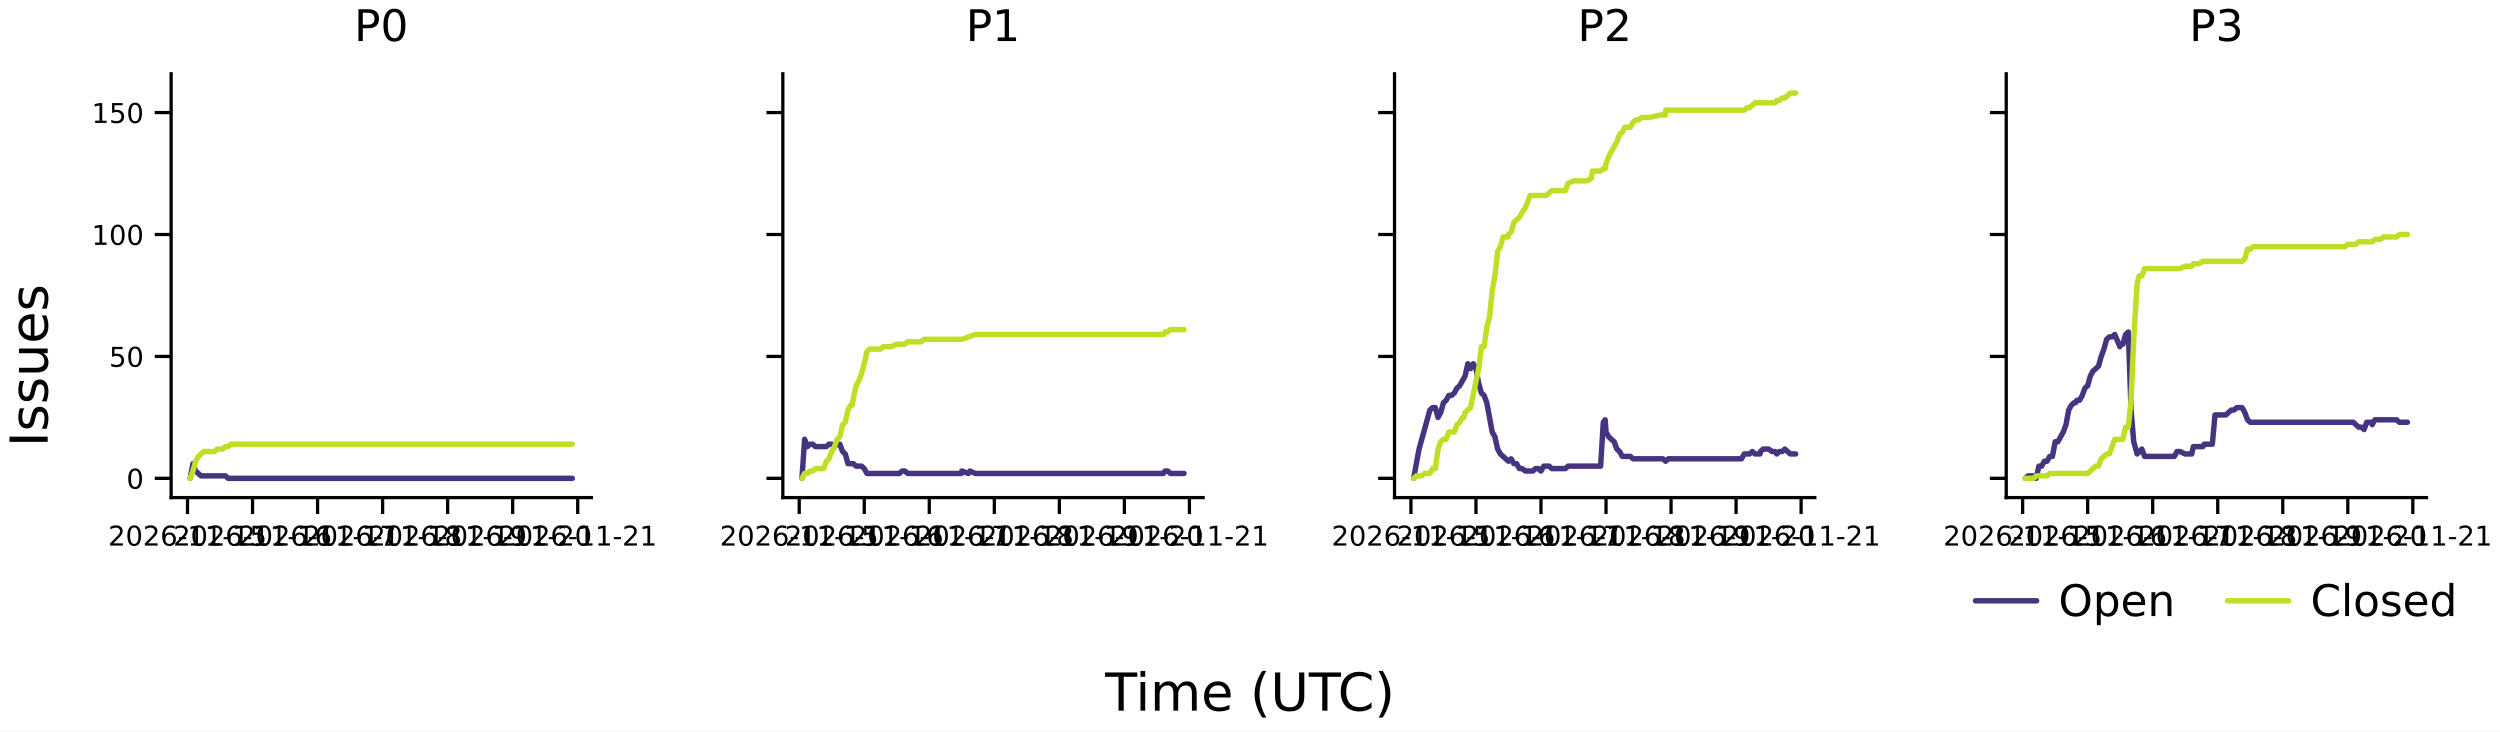
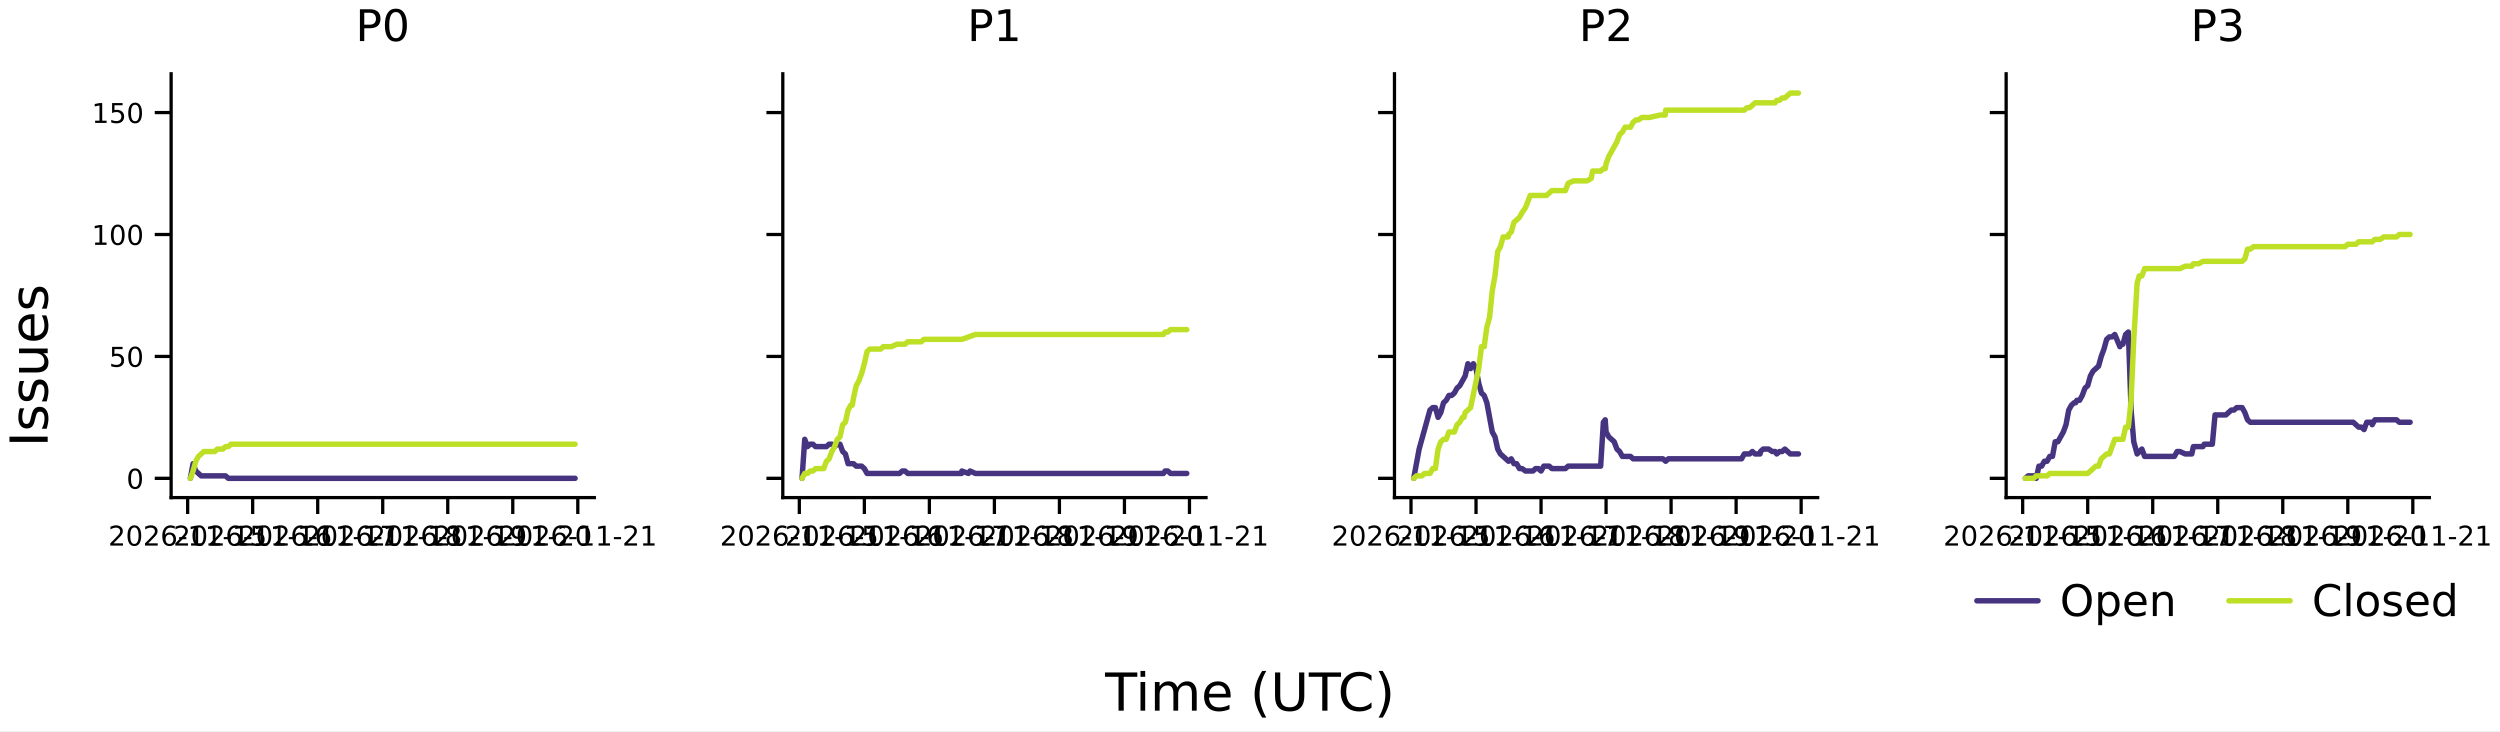
- <svg xmlns="http://www.w3.org/2000/svg" xmlns:xlink="http://www.w3.org/1999/xlink" width="457.921pt" height="133.92pt" viewBox="0 0 457.921 133.92" version="1.1">
+ <svg xmlns="http://www.w3.org/2000/svg" xmlns:xlink="http://www.w3.org/1999/xlink" width="457.92pt" height="133.92pt" viewBox="0 0 457.92 133.92" version="1.1">
  <defs>
    <style type="text/css">*{stroke-linejoin: round; stroke-linecap: butt}</style>
  </defs>
  <g id="figure_1">
    <g id="patch_1">
-       <path d="M 0 133.92  L 457.921 133.92  L 457.921 0  L 0 0  z " style="fill: #ffffff" />
+       <path d="M 0 133.92  L 457.92 133.92  L 457.92 0  L 0 0  z " style="fill: #ffffff" />
    </g>
    <g id="axes_1">
      <g id="patch_2">
-         <path d="M 31.344 91.143  L 108.323 91.143  L 108.323 13.518  L 31.344 13.518  z " style="fill: #ffffff" />
+         <path d="M 31.344 91.143  L 108.86 91.143  L 108.86 13.518  L 31.344 13.518  z " style="fill: #ffffff" />
      </g>
      <g id="matplotlib.axis_1">
        <g id="xtick_1">
          <g id="line2d_1">
            <defs>
-               <path id="ma088cf39d0" d="M 0 0  L 0 3  " style="stroke: #000000; stroke-width: 0.6" />
+               <path id="ma8e04941db" d="M 0 0  L 0 3  " style="stroke: #000000; stroke-width: 0.6" />
            </defs>
            <g>
-               <use xlink:href="#ma088cf39d0" x="34.346" y="91.143" style="stroke: #000000; stroke-width: 0.6" />
+               <use xlink:href="#ma8e04941db" x="34.371" y="91.143" style="stroke: #000000; stroke-width: 0.6" />
            </g>
          </g>
          <g id="text_1">
-             <text style="font-size: 5px; font-family: 'DejaVu Sans', sans-serif; text-anchor: middle" x="34.346" y="99.942" transform="rotate(-0 34.34649 99.94197)">2026-11-15</text>
+             <text style="font-size: 5px; font-family: 'DejaVu Sans', sans-serif; text-anchor: middle" x="34.371" y="99.942" transform="rotate(-0 34.37097 99.94197)">2026-11-15</text>
          </g>
        </g>
        <g id="xtick_2">
          <g id="line2d_2">
            <g>
-               <use xlink:href="#ma088cf39d0" x="46.258" y="91.143" style="stroke: #000000; stroke-width: 0.6" />
+               <use xlink:href="#ma8e04941db" x="46.281" y="91.143" style="stroke: #000000; stroke-width: 0.6" />
            </g>
          </g>
          <g id="text_2">
-             <text style="font-size: 5px; font-family: 'DejaVu Sans', sans-serif; text-anchor: middle" x="46.258" y="99.942" transform="rotate(-0 46.25818 99.94197)">2026-11-16</text>
+             <text style="font-size: 5px; font-family: 'DejaVu Sans', sans-serif; text-anchor: middle" x="46.281" y="99.942" transform="rotate(-0 46.28133 99.94197)">2026-11-16</text>
          </g>
        </g>
        <g id="xtick_3">
          <g id="line2d_3">
            <g>
-               <use xlink:href="#ma088cf39d0" x="58.17" y="91.143" style="stroke: #000000; stroke-width: 0.6" />
+               <use xlink:href="#ma8e04941db" x="58.192" y="91.143" style="stroke: #000000; stroke-width: 0.6" />
            </g>
          </g>
          <g id="text_3">
-             <text style="font-size: 5px; font-family: 'DejaVu Sans', sans-serif; text-anchor: middle" x="58.17" y="99.942" transform="rotate(-0 58.16987 99.94197)">2026-11-17</text>
+             <text style="font-size: 5px; font-family: 'DejaVu Sans', sans-serif; text-anchor: middle" x="58.192" y="99.942" transform="rotate(-0 58.1917 99.94197)">2026-11-17</text>
          </g>
        </g>
        <g id="xtick_4">
          <g id="line2d_4">
            <g>
-               <use xlink:href="#ma088cf39d0" x="70.082" y="91.143" style="stroke: #000000; stroke-width: 0.6" />
+               <use xlink:href="#ma8e04941db" x="70.102" y="91.143" style="stroke: #000000; stroke-width: 0.6" />
            </g>
          </g>
          <g id="text_4">
-             <text style="font-size: 5px; font-family: 'DejaVu Sans', sans-serif; text-anchor: middle" x="70.082" y="99.942" transform="rotate(-0 70.08156 99.94197)">2026-11-18</text>
+             <text style="font-size: 5px; font-family: 'DejaVu Sans', sans-serif; text-anchor: middle" x="70.102" y="99.942" transform="rotate(-0 70.10206 99.94197)">2026-11-18</text>
          </g>
        </g>
        <g id="xtick_5">
          <g id="line2d_5">
            <g>
-               <use xlink:href="#ma088cf39d0" x="81.993" y="91.143" style="stroke: #000000; stroke-width: 0.6" />
+               <use xlink:href="#ma8e04941db" x="82.012" y="91.143" style="stroke: #000000; stroke-width: 0.6" />
            </g>
          </g>
          <g id="text_5">
-             <text style="font-size: 5px; font-family: 'DejaVu Sans', sans-serif; text-anchor: middle" x="81.993" y="99.942" transform="rotate(-0 81.99326 99.94197)">2026-11-19</text>
+             <text style="font-size: 5px; font-family: 'DejaVu Sans', sans-serif; text-anchor: middle" x="82.012" y="99.942" transform="rotate(-0 82.01243 99.94197)">2026-11-19</text>
          </g>
        </g>
        <g id="xtick_6">
          <g id="line2d_6">
            <g>
-               <use xlink:href="#ma088cf39d0" x="93.905" y="91.143" style="stroke: #000000; stroke-width: 0.6" />
+               <use xlink:href="#ma8e04941db" x="93.923" y="91.143" style="stroke: #000000; stroke-width: 0.6" />
            </g>
          </g>
          <g id="text_6">
-             <text style="font-size: 5px; font-family: 'DejaVu Sans', sans-serif; text-anchor: middle" x="93.905" y="99.942" transform="rotate(-0 93.90495 99.94197)">2026-11-20</text>
+             <text style="font-size: 5px; font-family: 'DejaVu Sans', sans-serif; text-anchor: middle" x="93.923" y="99.942" transform="rotate(-0 93.92279 99.94197)">2026-11-20</text>
          </g>
        </g>
        <g id="xtick_7">
          <g id="line2d_7">
            <g>
-               <use xlink:href="#ma088cf39d0" x="105.817" y="91.143" style="stroke: #000000; stroke-width: 0.6" />
+               <use xlink:href="#ma8e04941db" x="105.833" y="91.143" style="stroke: #000000; stroke-width: 0.6" />
            </g>
          </g>
          <g id="text_7">
-             <text style="font-size: 5px; font-family: 'DejaVu Sans', sans-serif; text-anchor: middle" x="105.817" y="99.942" transform="rotate(-0 105.8166 99.94197)">2026-11-21</text>
+             <text style="font-size: 5px; font-family: 'DejaVu Sans', sans-serif; text-anchor: middle" x="105.833" y="99.942" transform="rotate(-0 105.8332 99.94197)">2026-11-21</text>
          </g>
        </g>
      </g>
      <g id="matplotlib.axis_2">
        <g id="ytick_1">
          <g id="line2d_8">
            <defs>
-               <path id="mca87524dff" d="M 0 0  L -3 0  " style="stroke: #000000; stroke-width: 0.6" />
+               <path id="m93445f8b9e" d="M 0 0  L -3 0  " style="stroke: #000000; stroke-width: 0.6" />
            </defs>
            <g>
-               <use xlink:href="#mca87524dff" x="31.344" y="87.615" style="stroke: #000000; stroke-width: 0.6" />
+               <use xlink:href="#m93445f8b9e" x="31.344" y="87.615" style="stroke: #000000; stroke-width: 0.6" />
            </g>
          </g>
          <g id="text_8">
            <text style="font-size: 5px; font-family: 'DejaVu Sans', sans-serif; text-anchor: end" x="26.344" y="89.514" transform="rotate(-0 26.34375 89.51415)">0</text>
          </g>
        </g>
        <g id="ytick_2">
          <g id="line2d_9">
            <g>
-               <use xlink:href="#mca87524dff" x="31.344" y="65.283" style="stroke: #000000; stroke-width: 0.6" />
+               <use xlink:href="#m93445f8b9e" x="31.344" y="65.283" style="stroke: #000000; stroke-width: 0.6" />
            </g>
          </g>
          <g id="text_9">
            <text style="font-size: 5px; font-family: 'DejaVu Sans', sans-serif; text-anchor: end" x="26.344" y="67.182" transform="rotate(-0 26.34375 67.18244)">50</text>
          </g>
        </g>
        <g id="ytick_3">
          <g id="line2d_10">
            <g>
-               <use xlink:href="#mca87524dff" x="31.344" y="42.951" style="stroke: #000000; stroke-width: 0.6" />
+               <use xlink:href="#m93445f8b9e" x="31.344" y="42.951" style="stroke: #000000; stroke-width: 0.6" />
            </g>
          </g>
          <g id="text_10">
            <text style="font-size: 5px; font-family: 'DejaVu Sans', sans-serif; text-anchor: end" x="26.344" y="44.851" transform="rotate(-0 26.34375 44.85073)">100</text>
          </g>
        </g>
        <g id="ytick_4">
          <g id="line2d_11">
            <g>
-               <use xlink:href="#mca87524dff" x="31.344" y="20.62" style="stroke: #000000; stroke-width: 0.6" />
+               <use xlink:href="#m93445f8b9e" x="31.344" y="20.62" style="stroke: #000000; stroke-width: 0.6" />
            </g>
          </g>
          <g id="text_11">
            <text style="font-size: 5px; font-family: 'DejaVu Sans', sans-serif; text-anchor: end" x="26.344" y="22.519" transform="rotate(-0 26.34375 22.51902)">150</text>
          </g>
        </g>
      </g>
      <g id="line2d_12">
-         <path d="M 34.843 87.615  L 35.339 84.935  L 35.835 86.275  L 36.828 87.168  L 41.295 87.168  L 41.791 87.615  L 104.824 87.615  L 104.824 87.615  " clip-path="url(#p7df5811cce)" style="fill: none; stroke: #463480; stroke-linecap: round" />
+         <path d="M 34.867 87.615  L 35.363 84.935  L 35.86 86.275  L 36.852 87.168  L 41.319 87.168  L 41.815 87.615  L 105.337 87.615  L 105.337 87.615  " clip-path="url(#p78b028d6a6)" style="fill: none; stroke: #463480; stroke-linecap: round" />
      </g>
      <g id="line2d_13">
-         <path d="M 34.843 87.615  L 35.339 86.275  L 35.835 84.488  L 36.332 83.595  L 37.324 82.702  L 39.31 82.702  L 39.806 82.255  L 40.799 82.255  L 41.295 81.808  L 41.791 81.808  L 42.288 81.362  L 104.824 81.362  L 104.824 81.362  " clip-path="url(#p7df5811cce)" style="fill: none; stroke: #bddf26; stroke-linecap: round" />
+         <path d="M 34.867 87.615  L 35.363 86.275  L 35.86 84.488  L 36.356 83.595  L 37.349 82.702  L 39.334 82.702  L 39.83 82.255  L 40.822 82.255  L 41.319 81.808  L 41.815 81.808  L 42.311 81.362  L 105.337 81.362  L 105.337 81.362  " clip-path="url(#p78b028d6a6)" style="fill: none; stroke: #bddf26; stroke-linecap: round" />
      </g>
      <g id="patch_3">
        <path d="M 31.344 91.143  L 31.344 13.518  " style="fill: none; stroke: #000000; stroke-width: 0.6; stroke-linejoin: miter; stroke-linecap: square" />
      </g>
      <g id="patch_4">
-         <path d="M 31.344 91.143  L 108.323 91.143  " style="fill: none; stroke: #000000; stroke-width: 0.6; stroke-linejoin: miter; stroke-linecap: square" />
+         <path d="M 31.344 91.143  L 108.86 91.143  " style="fill: none; stroke: #000000; stroke-width: 0.6; stroke-linejoin: miter; stroke-linecap: square" />
      </g>
      <g id="text_12">
-         <text style="font-size: 8px; font-family: 'DejaVu Sans', sans-serif; text-anchor: middle" x="69.833" y="7.518" transform="rotate(-0 69.8334 7.518125)">P0</text>
+         <text style="font-size: 8px; font-family: 'DejaVu Sans', sans-serif; text-anchor: middle" x="70.102" y="7.518" transform="rotate(-0 70.10206 7.518125)">P0</text>
      </g>
    </g>
    <g id="axes_2">
      <g id="patch_5">
-         <path d="M 143.389 91.143  L 220.368 91.143  L 220.368 13.518  L 143.389 13.518  z " style="fill: #ffffff" />
+         <path d="M 143.383 91.143  L 220.9 91.143  L 220.9 13.518  L 143.383 13.518  z " style="fill: #ffffff" />
      </g>
      <g id="matplotlib.axis_3">
        <g id="xtick_8">
          <g id="line2d_14">
            <g>
-               <use xlink:href="#ma088cf39d0" x="146.392" y="91.143" style="stroke: #000000; stroke-width: 0.6" />
+               <use xlink:href="#ma8e04941db" x="146.41" y="91.143" style="stroke: #000000; stroke-width: 0.6" />
            </g>
          </g>
          <g id="text_13">
-             <text style="font-size: 5px; font-family: 'DejaVu Sans', sans-serif; text-anchor: middle" x="146.392" y="99.942" transform="rotate(-0 146.3917 99.94197)">2026-11-15</text>
+             <text style="font-size: 5px; font-family: 'DejaVu Sans', sans-serif; text-anchor: middle" x="146.41" y="99.942" transform="rotate(-0 146.4104 99.94197)">2026-11-15</text>
          </g>
        </g>
        <g id="xtick_9">
          <g id="line2d_15">
            <g>
-               <use xlink:href="#ma088cf39d0" x="158.303" y="91.143" style="stroke: #000000; stroke-width: 0.6" />
+               <use xlink:href="#ma8e04941db" x="158.321" y="91.143" style="stroke: #000000; stroke-width: 0.6" />
            </g>
          </g>
          <g id="text_14">
-             <text style="font-size: 5px; font-family: 'DejaVu Sans', sans-serif; text-anchor: middle" x="158.303" y="99.942" transform="rotate(-0 158.3034 99.94197)">2026-11-16</text>
+             <text style="font-size: 5px; font-family: 'DejaVu Sans', sans-serif; text-anchor: middle" x="158.321" y="99.942" transform="rotate(-0 158.3207 99.94197)">2026-11-16</text>
          </g>
        </g>
        <g id="xtick_10">
          <g id="line2d_16">
            <g>
-               <use xlink:href="#ma088cf39d0" x="170.215" y="91.143" style="stroke: #000000; stroke-width: 0.6" />
+               <use xlink:href="#ma8e04941db" x="170.231" y="91.143" style="stroke: #000000; stroke-width: 0.6" />
            </g>
          </g>
          <g id="text_15">
-             <text style="font-size: 5px; font-family: 'DejaVu Sans', sans-serif; text-anchor: middle" x="170.215" y="99.942" transform="rotate(-0 170.2151 99.94197)">2026-11-17</text>
+             <text style="font-size: 5px; font-family: 'DejaVu Sans', sans-serif; text-anchor: middle" x="170.231" y="99.942" transform="rotate(-0 170.2311 99.94197)">2026-11-17</text>
          </g>
        </g>
        <g id="xtick_11">
          <g id="line2d_17">
            <g>
-               <use xlink:href="#ma088cf39d0" x="182.127" y="91.143" style="stroke: #000000; stroke-width: 0.6" />
+               <use xlink:href="#ma8e04941db" x="182.141" y="91.143" style="stroke: #000000; stroke-width: 0.6" />
            </g>
          </g>
          <g id="text_16">
-             <text style="font-size: 5px; font-family: 'DejaVu Sans', sans-serif; text-anchor: middle" x="182.127" y="99.942" transform="rotate(-0 182.1268 99.94197)">2026-11-18</text>
+             <text style="font-size: 5px; font-family: 'DejaVu Sans', sans-serif; text-anchor: middle" x="182.141" y="99.942" transform="rotate(-0 182.1415 99.94197)">2026-11-18</text>
          </g>
        </g>
        <g id="xtick_12">
          <g id="line2d_18">
            <g>
-               <use xlink:href="#ma088cf39d0" x="194.038" y="91.143" style="stroke: #000000; stroke-width: 0.6" />
+               <use xlink:href="#ma8e04941db" x="194.052" y="91.143" style="stroke: #000000; stroke-width: 0.6" />
            </g>
          </g>
          <g id="text_17">
-             <text style="font-size: 5px; font-family: 'DejaVu Sans', sans-serif; text-anchor: middle" x="194.038" y="99.942" transform="rotate(-0 194.0385 99.94197)">2026-11-19</text>
+             <text style="font-size: 5px; font-family: 'DejaVu Sans', sans-serif; text-anchor: middle" x="194.052" y="99.942" transform="rotate(-0 194.0518 99.94197)">2026-11-19</text>
          </g>
        </g>
        <g id="xtick_13">
          <g id="line2d_19">
            <g>
-               <use xlink:href="#ma088cf39d0" x="205.95" y="91.143" style="stroke: #000000; stroke-width: 0.6" />
+               <use xlink:href="#ma8e04941db" x="205.962" y="91.143" style="stroke: #000000; stroke-width: 0.6" />
            </g>
          </g>
          <g id="text_18">
-             <text style="font-size: 5px; font-family: 'DejaVu Sans', sans-serif; text-anchor: middle" x="205.95" y="99.942" transform="rotate(-0 205.9502 99.94197)">2026-11-20</text>
+             <text style="font-size: 5px; font-family: 'DejaVu Sans', sans-serif; text-anchor: middle" x="205.962" y="99.942" transform="rotate(-0 205.9622 99.94197)">2026-11-20</text>
          </g>
        </g>
        <g id="xtick_14">
          <g id="line2d_20">
            <g>
-               <use xlink:href="#ma088cf39d0" x="217.862" y="91.143" style="stroke: #000000; stroke-width: 0.6" />
+               <use xlink:href="#ma8e04941db" x="217.873" y="91.143" style="stroke: #000000; stroke-width: 0.6" />
            </g>
          </g>
          <g id="text_19">
-             <text style="font-size: 5px; font-family: 'DejaVu Sans', sans-serif; text-anchor: middle" x="217.862" y="99.942" transform="rotate(-0 217.8619 99.94197)">2026-11-21</text>
+             <text style="font-size: 5px; font-family: 'DejaVu Sans', sans-serif; text-anchor: middle" x="217.873" y="99.942" transform="rotate(-0 217.8726 99.94197)">2026-11-21</text>
          </g>
        </g>
      </g>
      <g id="matplotlib.axis_4">
        <g id="ytick_5">
          <g id="line2d_21">
            <g>
-               <use xlink:href="#mca87524dff" x="143.389" y="87.615" style="stroke: #000000; stroke-width: 0.6" />
+               <use xlink:href="#m93445f8b9e" x="143.383" y="87.615" style="stroke: #000000; stroke-width: 0.6" />
            </g>
          </g>
        </g>
        <g id="ytick_6">
          <g id="line2d_22">
            <g>
-               <use xlink:href="#mca87524dff" x="143.389" y="65.283" style="stroke: #000000; stroke-width: 0.6" />
+               <use xlink:href="#m93445f8b9e" x="143.383" y="65.283" style="stroke: #000000; stroke-width: 0.6" />
            </g>
          </g>
        </g>
        <g id="ytick_7">
          <g id="line2d_23">
            <g>
-               <use xlink:href="#mca87524dff" x="143.389" y="42.951" style="stroke: #000000; stroke-width: 0.6" />
+               <use xlink:href="#m93445f8b9e" x="143.383" y="42.951" style="stroke: #000000; stroke-width: 0.6" />
            </g>
          </g>
        </g>
        <g id="ytick_8">
          <g id="line2d_24">
            <g>
-               <use xlink:href="#mca87524dff" x="143.389" y="20.62" style="stroke: #000000; stroke-width: 0.6" />
+               <use xlink:href="#m93445f8b9e" x="143.383" y="20.62" style="stroke: #000000; stroke-width: 0.6" />
            </g>
          </g>
        </g>
      </g>
      <g id="line2d_25">
-         <path d="M 146.888 87.615  L 147.384 80.469  L 147.881 81.808  L 148.377 81.362  L 148.873 81.362  L 149.37 81.808  L 151.355 81.808  L 151.851 81.362  L 152.348 81.362  L 152.844 81.808  L 153.34 81.362  L 153.837 81.362  L 154.333 82.702  L 154.829 83.148  L 155.325 84.935  L 156.318 84.935  L 156.814 85.382  L 157.807 85.382  L 158.303 85.828  L 158.8 86.721  L 164.756 86.721  L 165.252 86.275  L 165.748 86.275  L 166.253 86.721  L 176.113 86.721  L 176.171 86.275  L 177.37 86.721  L 177.66 86.275  L 178.653 86.721  L 213.097 86.721  L 213.395 86.275  L 213.891 86.275  L 214.388 86.721  L 216.869 86.721  L 216.869 86.721  " clip-path="url(#p0bd5a8da91)" style="fill: none; stroke: #463480; stroke-linecap: round" />
+         <path d="M 146.907 87.615  L 147.403 80.469  L 147.899 81.808  L 148.395 81.362  L 148.892 81.362  L 149.388 81.808  L 151.373 81.808  L 151.869 81.362  L 152.366 81.362  L 152.862 81.808  L 153.358 81.362  L 153.854 81.362  L 154.351 82.702  L 154.847 83.148  L 155.343 84.935  L 156.336 84.935  L 156.832 85.382  L 157.824 85.382  L 158.321 85.828  L 158.817 86.721  L 164.772 86.721  L 165.268 86.275  L 165.765 86.275  L 166.269 86.721  L 176.128 86.721  L 176.186 86.275  L 177.386 86.721  L 177.675 86.275  L 178.668 86.721  L 213.108 86.721  L 213.406 86.275  L 213.902 86.275  L 214.399 86.721  L 217.376 86.721  L 217.376 86.721  " clip-path="url(#p02939ae334)" style="fill: none; stroke: #463480; stroke-linecap: round" />
      </g>
      <g id="line2d_26">
-         <path d="M 146.888 87.615  L 147.384 86.721  L 147.881 86.721  L 148.377 86.275  L 148.873 86.275  L 149.37 85.828  L 150.859 85.828  L 151.355 84.488  L 151.851 84.042  L 152.348 82.702  L 152.844 81.808  L 153.34 80.469  L 153.837 80.022  L 154.333 77.789  L 154.829 77.342  L 155.325 75.109  L 155.822 74.216  L 156.095 74.216  L 156.318 72.876  L 156.814 70.643  L 157.311 69.749  L 157.807 68.409  L 158.303 66.623  L 158.8 64.39  L 159.296 63.943  L 161.281 63.943  L 161.778 63.496  L 163.267 63.496  L 164.259 63.05  L 165.748 63.05  L 166.253 62.603  L 168.726 62.603  L 169.222 62.157  L 176.171 62.157  L 178.653 61.263  L 213.097 61.263  L 213.395 60.817  L 213.891 60.817  L 214.388 60.37  L 216.869 60.37  L 216.869 60.37  " clip-path="url(#p0bd5a8da91)" style="fill: none; stroke: #bddf26; stroke-linecap: round" />
+         <path d="M 146.907 87.615  L 147.403 86.721  L 147.899 86.721  L 148.395 86.275  L 148.892 86.275  L 149.388 85.828  L 150.877 85.828  L 151.373 84.488  L 151.869 84.042  L 152.366 82.702  L 152.862 81.808  L 153.358 80.469  L 153.854 80.022  L 154.351 77.789  L 154.847 77.342  L 155.343 75.109  L 155.839 74.216  L 156.112 74.216  L 156.336 72.876  L 156.832 70.643  L 157.328 69.749  L 157.824 68.409  L 158.321 66.623  L 158.817 64.39  L 159.313 63.943  L 161.298 63.943  L 161.795 63.496  L 163.283 63.496  L 164.276 63.05  L 165.765 63.05  L 166.269 62.603  L 168.742 62.603  L 169.239 62.157  L 176.186 62.157  L 178.668 61.263  L 213.108 61.263  L 213.406 60.817  L 213.902 60.817  L 214.399 60.37  L 217.376 60.37  L 217.376 60.37  " clip-path="url(#p02939ae334)" style="fill: none; stroke: #bddf26; stroke-linecap: round" />
      </g>
      <g id="patch_6">
-         <path d="M 143.389 91.143  L 143.389 13.518  " style="fill: none; stroke: #000000; stroke-width: 0.6; stroke-linejoin: miter; stroke-linecap: square" />
+         <path d="M 143.383 91.143  L 143.383 13.518  " style="fill: none; stroke: #000000; stroke-width: 0.6; stroke-linejoin: miter; stroke-linecap: square" />
      </g>
      <g id="patch_7">
-         <path d="M 143.389 91.143  L 220.368 91.143  " style="fill: none; stroke: #000000; stroke-width: 0.6; stroke-linejoin: miter; stroke-linecap: square" />
+         <path d="M 143.383 91.143  L 220.9 91.143  " style="fill: none; stroke: #000000; stroke-width: 0.6; stroke-linejoin: miter; stroke-linecap: square" />
      </g>
      <g id="text_20">
-         <text style="font-size: 8px; font-family: 'DejaVu Sans', sans-serif; text-anchor: middle" x="181.879" y="7.518" transform="rotate(-0 181.8786 7.518125)">P1</text>
+         <text style="font-size: 8px; font-family: 'DejaVu Sans', sans-serif; text-anchor: middle" x="182.141" y="7.518" transform="rotate(-0 182.1415 7.518125)">P1</text>
      </g>
    </g>
    <g id="axes_3">
      <g id="patch_8">
-         <path d="M 255.434 91.143  L 332.414 91.143  L 332.414 13.518  L 255.434 13.518  z " style="fill: #ffffff" />
+         <path d="M 255.423 91.143  L 332.939 91.143  L 332.939 13.518  L 255.423 13.518  z " style="fill: #ffffff" />
      </g>
      <g id="matplotlib.axis_5">
        <g id="xtick_15">
          <g id="line2d_27">
            <g>
-               <use xlink:href="#ma088cf39d0" x="258.437" y="91.143" style="stroke: #000000; stroke-width: 0.6" />
+               <use xlink:href="#ma8e04941db" x="258.45" y="91.143" style="stroke: #000000; stroke-width: 0.6" />
            </g>
          </g>
          <g id="text_21">
-             <text style="font-size: 5px; font-family: 'DejaVu Sans', sans-serif; text-anchor: middle" x="258.437" y="99.942" transform="rotate(-0 258.437 99.94197)">2026-11-15</text>
+             <text style="font-size: 5px; font-family: 'DejaVu Sans', sans-serif; text-anchor: middle" x="258.45" y="99.942" transform="rotate(-0 258.4498 99.94197)">2026-11-15</text>
          </g>
        </g>
        <g id="xtick_16">
          <g id="line2d_28">
            <g>
-               <use xlink:href="#ma088cf39d0" x="270.349" y="91.143" style="stroke: #000000; stroke-width: 0.6" />
+               <use xlink:href="#ma8e04941db" x="270.36" y="91.143" style="stroke: #000000; stroke-width: 0.6" />
            </g>
          </g>
          <g id="text_22">
-             <text style="font-size: 5px; font-family: 'DejaVu Sans', sans-serif; text-anchor: middle" x="270.349" y="99.942" transform="rotate(-0 270.3486 99.94197)">2026-11-16</text>
+             <text style="font-size: 5px; font-family: 'DejaVu Sans', sans-serif; text-anchor: middle" x="270.36" y="99.942" transform="rotate(-0 270.3602 99.94197)">2026-11-16</text>
          </g>
        </g>
        <g id="xtick_17">
          <g id="line2d_29">
            <g>
-               <use xlink:href="#ma088cf39d0" x="282.26" y="91.143" style="stroke: #000000; stroke-width: 0.6" />
+               <use xlink:href="#ma8e04941db" x="282.271" y="91.143" style="stroke: #000000; stroke-width: 0.6" />
            </g>
          </g>
          <g id="text_23">
-             <text style="font-size: 5px; font-family: 'DejaVu Sans', sans-serif; text-anchor: middle" x="282.26" y="99.942" transform="rotate(-0 282.2603 99.94197)">2026-11-17</text>
+             <text style="font-size: 5px; font-family: 'DejaVu Sans', sans-serif; text-anchor: middle" x="282.271" y="99.942" transform="rotate(-0 282.2705 99.94197)">2026-11-17</text>
          </g>
        </g>
        <g id="xtick_18">
          <g id="line2d_30">
            <g>
-               <use xlink:href="#ma088cf39d0" x="294.172" y="91.143" style="stroke: #000000; stroke-width: 0.6" />
+               <use xlink:href="#ma8e04941db" x="294.181" y="91.143" style="stroke: #000000; stroke-width: 0.6" />
            </g>
          </g>
          <g id="text_24">
-             <text style="font-size: 5px; font-family: 'DejaVu Sans', sans-serif; text-anchor: middle" x="294.172" y="99.942" transform="rotate(-0 294.172 99.94197)">2026-11-18</text>
+             <text style="font-size: 5px; font-family: 'DejaVu Sans', sans-serif; text-anchor: middle" x="294.181" y="99.942" transform="rotate(-0 294.1809 99.94197)">2026-11-18</text>
          </g>
        </g>
        <g id="xtick_19">
          <g id="line2d_31">
            <g>
-               <use xlink:href="#ma088cf39d0" x="306.084" y="91.143" style="stroke: #000000; stroke-width: 0.6" />
+               <use xlink:href="#ma8e04941db" x="306.091" y="91.143" style="stroke: #000000; stroke-width: 0.6" />
            </g>
          </g>
          <g id="text_25">
-             <text style="font-size: 5px; font-family: 'DejaVu Sans', sans-serif; text-anchor: middle" x="306.084" y="99.942" transform="rotate(-0 306.0837 99.94197)">2026-11-19</text>
+             <text style="font-size: 5px; font-family: 'DejaVu Sans', sans-serif; text-anchor: middle" x="306.091" y="99.942" transform="rotate(-0 306.0912 99.94197)">2026-11-19</text>
          </g>
        </g>
        <g id="xtick_20">
          <g id="line2d_32">
            <g>
-               <use xlink:href="#ma088cf39d0" x="317.995" y="91.143" style="stroke: #000000; stroke-width: 0.6" />
+               <use xlink:href="#ma8e04941db" x="318.002" y="91.143" style="stroke: #000000; stroke-width: 0.6" />
            </g>
          </g>
          <g id="text_26">
-             <text style="font-size: 5px; font-family: 'DejaVu Sans', sans-serif; text-anchor: middle" x="317.995" y="99.942" transform="rotate(-0 317.9954 99.94197)">2026-11-20</text>
+             <text style="font-size: 5px; font-family: 'DejaVu Sans', sans-serif; text-anchor: middle" x="318.002" y="99.942" transform="rotate(-0 318.0016 99.94197)">2026-11-20</text>
          </g>
        </g>
        <g id="xtick_21">
          <g id="line2d_33">
            <g>
-               <use xlink:href="#ma088cf39d0" x="329.907" y="91.143" style="stroke: #000000; stroke-width: 0.6" />
+               <use xlink:href="#ma8e04941db" x="329.912" y="91.143" style="stroke: #000000; stroke-width: 0.6" />
            </g>
          </g>
          <g id="text_27">
-             <text style="font-size: 5px; font-family: 'DejaVu Sans', sans-serif; text-anchor: middle" x="329.907" y="99.942" transform="rotate(-0 329.9071 99.94197)">2026-11-21</text>
+             <text style="font-size: 5px; font-family: 'DejaVu Sans', sans-serif; text-anchor: middle" x="329.912" y="99.942" transform="rotate(-0 329.912 99.94197)">2026-11-21</text>
          </g>
        </g>
      </g>
      <g id="matplotlib.axis_6">
        <g id="ytick_9">
          <g id="line2d_34">
            <g>
-               <use xlink:href="#mca87524dff" x="255.434" y="87.615" style="stroke: #000000; stroke-width: 0.6" />
+               <use xlink:href="#m93445f8b9e" x="255.423" y="87.615" style="stroke: #000000; stroke-width: 0.6" />
            </g>
          </g>
        </g>
        <g id="ytick_10">
          <g id="line2d_35">
            <g>
-               <use xlink:href="#mca87524dff" x="255.434" y="65.283" style="stroke: #000000; stroke-width: 0.6" />
+               <use xlink:href="#m93445f8b9e" x="255.423" y="65.283" style="stroke: #000000; stroke-width: 0.6" />
            </g>
          </g>
        </g>
        <g id="ytick_11">
          <g id="line2d_36">
            <g>
-               <use xlink:href="#mca87524dff" x="255.434" y="42.951" style="stroke: #000000; stroke-width: 0.6" />
+               <use xlink:href="#m93445f8b9e" x="255.423" y="42.951" style="stroke: #000000; stroke-width: 0.6" />
            </g>
          </g>
        </g>
        <g id="ytick_12">
          <g id="line2d_37">
            <g>
-               <use xlink:href="#mca87524dff" x="255.434" y="20.62" style="stroke: #000000; stroke-width: 0.6" />
+               <use xlink:href="#m93445f8b9e" x="255.423" y="20.62" style="stroke: #000000; stroke-width: 0.6" />
            </g>
          </g>
        </g>
      </g>
      <g id="line2d_38">
-         <path d="M 258.933 87.615  L 259.926 82.255  L 261.911 75.109  L 262.408 74.662  L 262.904 74.662  L 263.4 76.449  L 263.896 75.556  L 264.393 73.769  L 264.889 73.322  L 265.385 72.429  L 265.882 72.429  L 266.378 71.983  L 266.874 71.089  L 267.371 70.643  L 268.363 68.856  L 268.86 66.623  L 269.356 67.516  L 269.852 66.623  L 270.349 67.516  L 270.845 70.196  L 271.341 71.983  L 271.838 72.429  L 272.334 73.769  L 273.327 79.129  L 273.823 80.022  L 274.319 82.255  L 274.816 83.148  L 276.304 84.488  L 276.801 84.042  L 277.297 84.935  L 277.793 84.935  L 278.298 85.828  L 278.786 85.828  L 279.406 86.275  L 280.771 86.275  L 281.268 85.828  L 281.764 85.828  L 282.26 86.275  L 282.757 85.382  L 283.749 85.382  L 284.246 85.828  L 286.727 85.828  L 287.224 85.382  L 293.179 85.382  L 293.676 77.342  L 294.015 76.896  L 294.172 79.129  L 294.668 80.022  L 295.661 80.915  L 296.157 82.255  L 296.654 82.702  L 297.15 83.595  L 298.639 83.595  L 299.135 84.042  L 304.595 84.042  L 305.091 84.488  L 305.587 84.042  L 318.988 84.042  L 319.484 83.148  L 320.477 83.148  L 320.973 82.702  L 321.47 83.148  L 322.38 83.148  L 322.462 82.702  L 322.959 82.255  L 323.951 82.255  L 324.596 82.702  L 325.142 82.702  L 325.44 83.148  L 325.937 82.702  L 326.433 82.702  L 326.929 82.255  L 327.922 83.148  L 328.914 83.148  L 328.914 83.148  " clip-path="url(#pf7d8c7da54)" style="fill: none; stroke: #463480; stroke-linecap: round" />
+         <path d="M 258.946 87.615  L 259.939 82.255  L 261.924 75.109  L 262.42 74.662  L 262.916 74.662  L 263.412 76.449  L 263.909 75.556  L 264.405 73.769  L 264.901 73.322  L 265.398 72.429  L 265.894 72.429  L 266.39 71.983  L 266.886 71.089  L 267.383 70.643  L 268.375 68.856  L 268.871 66.623  L 269.368 67.516  L 269.864 66.623  L 270.36 67.516  L 270.856 70.196  L 271.353 71.983  L 271.849 72.429  L 272.345 73.769  L 273.338 79.129  L 273.834 80.022  L 274.33 82.255  L 274.827 83.148  L 276.315 84.488  L 276.812 84.042  L 277.308 84.935  L 277.804 84.935  L 278.309 85.828  L 278.797 85.828  L 279.417 86.275  L 280.782 86.275  L 281.278 85.828  L 281.774 85.828  L 282.271 86.275  L 282.767 85.382  L 283.759 85.382  L 284.256 85.828  L 286.737 85.828  L 287.233 85.382  L 293.188 85.382  L 293.685 77.342  L 294.024 76.896  L 294.181 79.129  L 294.677 80.022  L 295.67 80.915  L 296.166 82.255  L 296.662 82.702  L 297.158 83.595  L 298.647 83.595  L 299.144 84.042  L 304.602 84.042  L 305.099 84.488  L 305.595 84.042  L 318.994 84.042  L 319.49 83.148  L 320.483 83.148  L 320.979 82.702  L 321.475 83.148  L 322.385 83.148  L 322.468 82.702  L 322.964 82.255  L 323.957 82.255  L 324.602 82.702  L 325.148 82.702  L 325.446 83.148  L 325.942 82.702  L 326.438 82.702  L 326.934 82.255  L 327.927 83.148  L 329.416 83.148  L 329.416 83.148  " clip-path="url(#p5876d88166)" style="fill: none; stroke: #463480; stroke-linecap: round" />
      </g>
      <g id="line2d_39">
-         <path d="M 258.933 87.615  L 259.43 87.168  L 260.422 87.168  L 260.919 86.721  L 261.911 86.721  L 262.408 85.828  L 262.904 85.828  L 263.4 82.255  L 263.896 80.915  L 264.393 80.469  L 264.889 80.469  L 265.385 79.129  L 266.378 79.129  L 266.874 77.789  L 267.371 77.342  L 267.867 76.449  L 268.14 76.449  L 268.363 75.556  L 269.356 74.662  L 270.845 67.516  L 271.341 63.496  L 271.838 63.496  L 272.334 59.923  L 272.83 58.137  L 273.327 53.224  L 273.823 50.544  L 274.319 46.078  L 274.816 45.184  L 275.312 43.398  L 276.247 43.398  L 276.304 42.951  L 276.801 42.505  L 277.297 40.718  L 278.298 39.825  L 278.786 38.932  L 279.406 38.038  L 280.275 35.805  L 283.253 35.805  L 284.246 34.912  L 286.727 34.912  L 287.224 33.572  L 288.216 33.125  L 290.698 33.125  L 291.451 32.679  L 291.69 31.339  L 293.179 31.339  L 293.676 30.892  L 294.015 30.892  L 294.172 29.999  L 294.668 28.659  L 296.157 25.979  L 296.654 24.639  L 297.15 24.193  L 297.646 23.299  L 298.639 23.299  L 299.135 22.406  L 299.632 21.96  L 300.128 21.96  L 300.723 21.513  L 302.113 21.513  L 304.098 21.066  L 305.025 21.066  L 305.091 20.173  L 319.484 20.173  L 319.981 19.726  L 320.477 19.726  L 321.47 18.833  L 325.142 18.833  L 325.44 18.386  L 325.937 18.386  L 326.433 17.94  L 326.929 17.94  L 327.922 17.047  L 328.914 17.047  L 328.914 17.047  " clip-path="url(#pf7d8c7da54)" style="fill: none; stroke: #bddf26; stroke-linecap: round" />
+         <path d="M 258.946 87.615  L 259.442 87.168  L 260.435 87.168  L 260.931 86.721  L 261.924 86.721  L 262.42 85.828  L 262.916 85.828  L 263.412 82.255  L 263.909 80.915  L 264.405 80.469  L 264.901 80.469  L 265.398 79.129  L 266.39 79.129  L 266.886 77.789  L 267.383 77.342  L 267.879 76.449  L 268.152 76.449  L 268.375 75.556  L 269.368 74.662  L 270.856 67.516  L 271.353 63.496  L 271.849 63.496  L 272.345 59.923  L 272.841 58.137  L 273.338 53.224  L 273.834 50.544  L 274.33 46.078  L 274.827 45.184  L 275.323 43.398  L 276.257 43.398  L 276.315 42.951  L 276.812 42.505  L 277.308 40.718  L 278.309 39.825  L 278.797 38.932  L 279.417 38.038  L 280.285 35.805  L 283.263 35.805  L 284.256 34.912  L 286.737 34.912  L 287.233 33.572  L 288.226 33.125  L 290.707 33.125  L 291.46 32.679  L 291.7 31.339  L 293.188 31.339  L 293.685 30.892  L 294.024 30.892  L 294.181 29.999  L 294.677 28.659  L 296.166 25.979  L 296.662 24.639  L 297.158 24.193  L 297.655 23.299  L 298.647 23.299  L 299.144 22.406  L 299.64 21.96  L 300.136 21.96  L 300.732 21.513  L 302.121 21.513  L 304.106 21.066  L 305.033 21.066  L 305.099 20.173  L 319.49 20.173  L 319.987 19.726  L 320.483 19.726  L 321.475 18.833  L 325.148 18.833  L 325.446 18.386  L 325.942 18.386  L 326.438 17.94  L 326.934 17.94  L 327.927 17.047  L 329.416 17.047  L 329.416 17.047  " clip-path="url(#p5876d88166)" style="fill: none; stroke: #bddf26; stroke-linecap: round" />
      </g>
      <g id="patch_9">
-         <path d="M 255.434 91.143  L 255.434 13.518  " style="fill: none; stroke: #000000; stroke-width: 0.6; stroke-linejoin: miter; stroke-linecap: square" />
+         <path d="M 255.423 91.143  L 255.423 13.518  " style="fill: none; stroke: #000000; stroke-width: 0.6; stroke-linejoin: miter; stroke-linecap: square" />
      </g>
      <g id="patch_10">
-         <path d="M 255.434 91.143  L 332.414 91.143  " style="fill: none; stroke: #000000; stroke-width: 0.6; stroke-linejoin: miter; stroke-linecap: square" />
+         <path d="M 255.423 91.143  L 332.939 91.143  " style="fill: none; stroke: #000000; stroke-width: 0.6; stroke-linejoin: miter; stroke-linecap: square" />
      </g>
      <g id="text_28">
-         <text style="font-size: 8px; font-family: 'DejaVu Sans', sans-serif; text-anchor: middle" x="293.924" y="7.518" transform="rotate(-0 293.9239 7.518125)">P2</text>
+         <text style="font-size: 8px; font-family: 'DejaVu Sans', sans-serif; text-anchor: middle" x="294.181" y="7.518" transform="rotate(-0 294.1809 7.518125)">P2</text>
      </g>
    </g>
    <g id="axes_4">
      <g id="patch_11">
-         <path d="M 367.479 91.143  L 444.459 91.143  L 444.459 13.518  L 367.479 13.518  z " style="fill: #ffffff" />
+         <path d="M 367.462 91.143  L 444.979 91.143  L 444.979 13.518  L 367.462 13.518  z " style="fill: #ffffff" />
      </g>
      <g id="matplotlib.axis_7">
        <g id="xtick_22">
          <g id="line2d_40">
            <g>
-               <use xlink:href="#ma088cf39d0" x="370.482" y="91.143" style="stroke: #000000; stroke-width: 0.6" />
+               <use xlink:href="#ma8e04941db" x="370.489" y="91.143" style="stroke: #000000; stroke-width: 0.6" />
            </g>
          </g>
          <g id="text_29">
-             <text style="font-size: 5px; font-family: 'DejaVu Sans', sans-serif; text-anchor: middle" x="370.482" y="99.942" transform="rotate(-0 370.4822 99.94197)">2026-11-15</text>
+             <text style="font-size: 5px; font-family: 'DejaVu Sans', sans-serif; text-anchor: middle" x="370.489" y="99.942" transform="rotate(-0 370.4892 99.94197)">2026-11-15</text>
          </g>
        </g>
        <g id="xtick_23">
          <g id="line2d_41">
            <g>
-               <use xlink:href="#ma088cf39d0" x="382.394" y="91.143" style="stroke: #000000; stroke-width: 0.6" />
+               <use xlink:href="#ma8e04941db" x="382.4" y="91.143" style="stroke: #000000; stroke-width: 0.6" />
            </g>
          </g>
          <g id="text_30">
-             <text style="font-size: 5px; font-family: 'DejaVu Sans', sans-serif; text-anchor: middle" x="382.394" y="99.942" transform="rotate(-0 382.3939 99.94197)">2026-11-16</text>
+             <text style="font-size: 5px; font-family: 'DejaVu Sans', sans-serif; text-anchor: middle" x="382.4" y="99.942" transform="rotate(-0 382.3996 99.94197)">2026-11-16</text>
          </g>
        </g>
        <g id="xtick_24">
          <g id="line2d_42">
            <g>
-               <use xlink:href="#ma088cf39d0" x="394.306" y="91.143" style="stroke: #000000; stroke-width: 0.6" />
+               <use xlink:href="#ma8e04941db" x="394.31" y="91.143" style="stroke: #000000; stroke-width: 0.6" />
            </g>
          </g>
          <g id="text_31">
-             <text style="font-size: 5px; font-family: 'DejaVu Sans', sans-serif; text-anchor: middle" x="394.306" y="99.942" transform="rotate(-0 394.3056 99.94197)">2026-11-17</text>
+             <text style="font-size: 5px; font-family: 'DejaVu Sans', sans-serif; text-anchor: middle" x="394.31" y="99.942" transform="rotate(-0 394.3099 99.94197)">2026-11-17</text>
          </g>
        </g>
        <g id="xtick_25">
          <g id="line2d_43">
            <g>
-               <use xlink:href="#ma088cf39d0" x="406.217" y="91.143" style="stroke: #000000; stroke-width: 0.6" />
+               <use xlink:href="#ma8e04941db" x="406.22" y="91.143" style="stroke: #000000; stroke-width: 0.6" />
            </g>
          </g>
          <g id="text_32">
-             <text style="font-size: 5px; font-family: 'DejaVu Sans', sans-serif; text-anchor: middle" x="406.217" y="99.942" transform="rotate(-0 406.2173 99.94197)">2026-11-18</text>
+             <text style="font-size: 5px; font-family: 'DejaVu Sans', sans-serif; text-anchor: middle" x="406.22" y="99.942" transform="rotate(-0 406.2203 99.94197)">2026-11-18</text>
          </g>
        </g>
        <g id="xtick_26">
          <g id="line2d_44">
            <g>
-               <use xlink:href="#ma088cf39d0" x="418.129" y="91.143" style="stroke: #000000; stroke-width: 0.6" />
+               <use xlink:href="#ma8e04941db" x="418.131" y="91.143" style="stroke: #000000; stroke-width: 0.6" />
            </g>
          </g>
          <g id="text_33">
-             <text style="font-size: 5px; font-family: 'DejaVu Sans', sans-serif; text-anchor: middle" x="418.129" y="99.942" transform="rotate(-0 418.129 99.94197)">2026-11-19</text>
+             <text style="font-size: 5px; font-family: 'DejaVu Sans', sans-serif; text-anchor: middle" x="418.131" y="99.942" transform="rotate(-0 418.1307 99.94197)">2026-11-19</text>
          </g>
        </g>
        <g id="xtick_27">
          <g id="line2d_45">
            <g>
-               <use xlink:href="#ma088cf39d0" x="430.041" y="91.143" style="stroke: #000000; stroke-width: 0.6" />
+               <use xlink:href="#ma8e04941db" x="430.041" y="91.143" style="stroke: #000000; stroke-width: 0.6" />
            </g>
          </g>
          <g id="text_34">
-             <text style="font-size: 5px; font-family: 'DejaVu Sans', sans-serif; text-anchor: middle" x="430.041" y="99.942" transform="rotate(-0 430.0406 99.94197)">2026-11-20</text>
+             <text style="font-size: 5px; font-family: 'DejaVu Sans', sans-serif; text-anchor: middle" x="430.041" y="99.942" transform="rotate(-0 430.041 99.94197)">2026-11-20</text>
          </g>
        </g>
        <g id="xtick_28">
          <g id="line2d_46">
            <g>
-               <use xlink:href="#ma088cf39d0" x="441.952" y="91.143" style="stroke: #000000; stroke-width: 0.6" />
+               <use xlink:href="#ma8e04941db" x="441.951" y="91.143" style="stroke: #000000; stroke-width: 0.6" />
            </g>
          </g>
          <g id="text_35">
-             <text style="font-size: 5px; font-family: 'DejaVu Sans', sans-serif; text-anchor: middle" x="441.952" y="99.942" transform="rotate(-0 441.9523 99.94197)">2026-11-21</text>
+             <text style="font-size: 5px; font-family: 'DejaVu Sans', sans-serif; text-anchor: middle" x="441.951" y="99.942" transform="rotate(-0 441.9514 99.94197)">2026-11-21</text>
          </g>
        </g>
      </g>
      <g id="matplotlib.axis_8">
        <g id="ytick_13">
          <g id="line2d_47">
            <g>
-               <use xlink:href="#mca87524dff" x="367.479" y="87.615" style="stroke: #000000; stroke-width: 0.6" />
+               <use xlink:href="#m93445f8b9e" x="367.462" y="87.615" style="stroke: #000000; stroke-width: 0.6" />
            </g>
          </g>
        </g>
        <g id="ytick_14">
          <g id="line2d_48">
            <g>
-               <use xlink:href="#mca87524dff" x="367.479" y="65.283" style="stroke: #000000; stroke-width: 0.6" />
+               <use xlink:href="#m93445f8b9e" x="367.462" y="65.283" style="stroke: #000000; stroke-width: 0.6" />
            </g>
          </g>
        </g>
        <g id="ytick_15">
          <g id="line2d_49">
            <g>
-               <use xlink:href="#mca87524dff" x="367.479" y="42.951" style="stroke: #000000; stroke-width: 0.6" />
+               <use xlink:href="#m93445f8b9e" x="367.462" y="42.951" style="stroke: #000000; stroke-width: 0.6" />
            </g>
          </g>
        </g>
        <g id="ytick_16">
          <g id="line2d_50">
            <g>
-               <use xlink:href="#mca87524dff" x="367.479" y="20.62" style="stroke: #000000; stroke-width: 0.6" />
+               <use xlink:href="#m93445f8b9e" x="367.462" y="20.62" style="stroke: #000000; stroke-width: 0.6" />
            </g>
          </g>
        </g>
      </g>
      <g id="line2d_51">
-         <path d="M 370.979 87.615  L 371.475 87.168  L 372.467 87.168  L 372.964 87.615  L 373.46 85.382  L 373.956 85.382  L 374.453 84.488  L 374.949 84.488  L 375.445 83.595  L 375.942 83.595  L 376.438 80.915  L 376.934 80.915  L 377.927 79.129  L 378.423 77.789  L 378.92 75.109  L 379.416 74.216  L 379.912 73.769  L 380.185 73.769  L 380.409 73.322  L 380.905 73.322  L 381.401 72.429  L 381.898 71.089  L 382.394 70.643  L 382.89 68.856  L 383.387 67.963  L 384.379 67.07  L 384.875 65.283  L 385.372 63.943  L 385.868 62.157  L 386.364 61.71  L 386.861 61.71  L 387.357 61.263  L 388.292 63.496  L 388.35 63.05  L 388.846 63.05  L 389.342 61.263  L 389.839 60.817  L 390.343 75.109  L 390.831 80.915  L 391.452 83.148  L 392.32 82.255  L 392.817 83.595  L 398.276 83.595  L 398.772 82.702  L 399.269 82.702  L 400.261 83.148  L 401.461 83.148  L 401.75 81.808  L 403.496 81.808  L 403.736 81.362  L 405.225 81.362  L 405.721 76.002  L 407.706 76.002  L 408.699 75.109  L 409.195 75.109  L 409.692 74.662  L 410.684 74.662  L 411.18 75.556  L 411.677 76.896  L 412.173 77.342  L 431.033 77.342  L 432.026 78.235  L 432.522 78.235  L 433.019 78.682  L 433.515 77.342  L 434.425 77.342  L 434.508 77.789  L 435.004 76.896  L 438.974 76.896  L 439.471 77.342  L 440.96 77.342  L 440.96 77.342  " clip-path="url(#p387a073075)" style="fill: none; stroke: #463480; stroke-linecap: round" />
+         <path d="M 370.985 87.615  L 371.482 87.168  L 372.474 87.168  L 372.971 87.615  L 373.467 85.382  L 373.963 85.382  L 374.459 84.488  L 374.956 84.488  L 375.452 83.595  L 375.948 83.595  L 376.444 80.915  L 376.941 80.915  L 377.933 79.129  L 378.429 77.789  L 378.926 75.109  L 379.422 74.216  L 379.918 73.769  L 380.191 73.769  L 380.415 73.322  L 380.911 73.322  L 381.407 72.429  L 381.903 71.089  L 382.4 70.643  L 382.896 68.856  L 383.392 67.963  L 384.385 67.07  L 384.881 65.283  L 385.377 63.943  L 385.873 62.157  L 386.37 61.71  L 386.866 61.71  L 387.362 61.263  L 388.297 63.496  L 388.355 63.05  L 388.851 63.05  L 389.347 61.263  L 389.844 60.817  L 390.348 75.109  L 390.836 80.915  L 391.456 83.148  L 392.325 82.255  L 392.821 83.595  L 398.28 83.595  L 398.776 82.702  L 399.273 82.702  L 400.265 83.148  L 401.464 83.148  L 401.754 81.808  L 403.499 81.808  L 403.739 81.362  L 405.228 81.362  L 405.724 76.002  L 407.709 76.002  L 408.702 75.109  L 409.198 75.109  L 409.694 74.662  L 410.687 74.662  L 411.183 75.556  L 411.679 76.896  L 412.175 77.342  L 431.034 77.342  L 432.026 78.235  L 432.522 78.235  L 433.019 78.682  L 433.515 77.342  L 434.425 77.342  L 434.507 77.789  L 435.004 76.896  L 438.974 76.896  L 439.47 77.342  L 441.455 77.342  L 441.455 77.342  " clip-path="url(#pfe02dcfa87)" style="fill: none; stroke: #463480; stroke-linecap: round" />
      </g>
      <g id="line2d_52">
-         <path d="M 370.979 87.615  L 372.467 87.615  L 372.964 87.168  L 374.949 87.168  L 375.445 86.721  L 382.394 86.721  L 383.883 85.382  L 384.379 85.382  L 384.875 84.042  L 385.868 83.148  L 386.364 83.148  L 387.357 80.469  L 388.846 80.469  L 389.342 78.235  L 389.839 78.235  L 390.343 73.322  L 390.831 62.157  L 391.452 51.884  L 391.824 50.544  L 392.32 50.544  L 392.817 49.204  L 399.269 49.204  L 400.261 48.758  L 401.461 48.758  L 401.75 48.311  L 402.743 48.311  L 403.496 47.864  L 410.684 47.864  L 411.18 47.418  L 411.677 45.631  L 412.173 45.631  L 412.769 45.184  L 429.544 45.184  L 430.041 44.738  L 431.53 44.738  L 432.026 44.291  L 434.508 44.291  L 435.004 43.845  L 435.996 43.845  L 436.642 43.398  L 438.974 43.398  L 439.471 42.951  L 440.96 42.951  L 440.96 42.951  " clip-path="url(#p387a073075)" style="fill: none; stroke: #bddf26; stroke-linecap: round" />
+         <path d="M 370.985 87.615  L 372.474 87.615  L 372.971 87.168  L 374.956 87.168  L 375.452 86.721  L 382.4 86.721  L 383.888 85.382  L 384.385 85.382  L 384.881 84.042  L 385.873 83.148  L 386.37 83.148  L 387.362 80.469  L 388.851 80.469  L 389.347 78.235  L 389.844 78.235  L 390.348 73.322  L 390.836 62.157  L 391.456 51.884  L 391.829 50.544  L 392.325 50.544  L 392.821 49.204  L 399.273 49.204  L 400.265 48.758  L 401.464 48.758  L 401.754 48.311  L 402.746 48.311  L 403.499 47.864  L 410.687 47.864  L 411.183 47.418  L 411.679 45.631  L 412.175 45.631  L 412.771 45.184  L 429.545 45.184  L 430.041 44.738  L 431.53 44.738  L 432.026 44.291  L 434.507 44.291  L 435.004 43.845  L 435.996 43.845  L 436.641 43.398  L 438.974 43.398  L 439.47 42.951  L 441.455 42.951  L 441.455 42.951  " clip-path="url(#pfe02dcfa87)" style="fill: none; stroke: #bddf26; stroke-linecap: round" />
      </g>
      <g id="patch_12">
-         <path d="M 367.479 91.143  L 367.479 13.518  " style="fill: none; stroke: #000000; stroke-width: 0.6; stroke-linejoin: miter; stroke-linecap: square" />
+         <path d="M 367.462 91.143  L 367.462 13.518  " style="fill: none; stroke: #000000; stroke-width: 0.6; stroke-linejoin: miter; stroke-linecap: square" />
      </g>
      <g id="patch_13">
-         <path d="M 367.479 91.143  L 444.459 91.143  " style="fill: none; stroke: #000000; stroke-width: 0.6; stroke-linejoin: miter; stroke-linecap: square" />
+         <path d="M 367.462 91.143  L 444.979 91.143  " style="fill: none; stroke: #000000; stroke-width: 0.6; stroke-linejoin: miter; stroke-linecap: square" />
      </g>
      <g id="text_36">
-         <text style="font-size: 8px; font-family: 'DejaVu Sans', sans-serif; text-anchor: middle" x="405.969" y="7.518" transform="rotate(-0 405.9691 7.518125)">P3</text>
+         <text style="font-size: 8px; font-family: 'DejaVu Sans', sans-serif; text-anchor: middle" x="406.22" y="7.518" transform="rotate(-0 406.2203 7.518125)">P3</text>
      </g>
      <g id="legend_1">
        <g id="line2d_53">
-           <path d="M 361.848 110.042  L 367.448 110.042  L 373.048 110.042  " style="fill: none; stroke: #463480; stroke-linecap: round" />
+           <path d="M 362.1 110.042  L 367.7 110.042  L 373.3 110.042  " style="fill: none; stroke: #463480; stroke-linecap: round" />
        </g>
        <g id="text_37">
-           <text style="font-size: 8px; font-family: 'DejaVu Sans', sans-serif; text-anchor: start" x="377.048" y="112.842" transform="rotate(-0 377.0485 112.8419)">Open</text>
+           <text style="font-size: 8px; font-family: 'DejaVu Sans', sans-serif; text-anchor: start" x="377.3" y="112.842" transform="rotate(-0 377.2997 112.8419)">Open</text>
        </g>
        <g id="line2d_54">
-           <path d="M 408.017 110.042  L 413.617 110.042  L 419.217 110.042  " style="fill: none; stroke: #bddf26; stroke-linecap: round" />
+           <path d="M 408.268 110.042  L 413.868 110.042  L 419.468 110.042  " style="fill: none; stroke: #bddf26; stroke-linecap: round" />
        </g>
        <g id="text_38">
-           <text style="font-size: 8px; font-family: 'DejaVu Sans', sans-serif; text-anchor: start" x="423.217" y="112.842" transform="rotate(-0 423.2172 112.8419)">Closed</text>
+           <text style="font-size: 8px; font-family: 'DejaVu Sans', sans-serif; text-anchor: start" x="423.468" y="112.842" transform="rotate(-0 423.4684 112.8419)">Closed</text>
        </g>
      </g>
    </g>
    <g id="text_39">
      <text style="font-size: 9.6px; font-family: 'DejaVu Sans', sans-serif; text-anchor: middle" x="228.96" y="130.174" transform="rotate(-0 228.96 130.1738)">Time (UTC)</text>
    </g>
    <g id="text_40">
      <text style="font-size: 9.6px; font-family: 'DejaVu Sans', sans-serif" transform="translate(8.73375 81.873) rotate(-90)">Issues</text>
    </g>
  </g>
  <defs>
-     <clipPath id="p7df5811cce">
-       <rect x="31.344" y="13.518" width="76.979" height="77.625" />
+     <clipPath id="p78b028d6a6">
+       <rect x="31.344" y="13.518" width="77.517" height="77.625" />
    </clipPath>
-     <clipPath id="p0bd5a8da91">
-       <rect x="143.389" y="13.518" width="76.979" height="77.625" />
+     <clipPath id="p02939ae334">
+       <rect x="143.383" y="13.518" width="77.517" height="77.625" />
    </clipPath>
-     <clipPath id="pf7d8c7da54">
-       <rect x="255.434" y="13.518" width="76.979" height="77.625" />
+     <clipPath id="p5876d88166">
+       <rect x="255.423" y="13.518" width="77.517" height="77.625" />
    </clipPath>
-     <clipPath id="p387a073075">
-       <rect x="367.479" y="13.518" width="76.979" height="77.625" />
+     <clipPath id="pfe02dcfa87">
+       <rect x="367.462" y="13.518" width="77.517" height="77.625" />
    </clipPath>
  </defs>
</svg>
